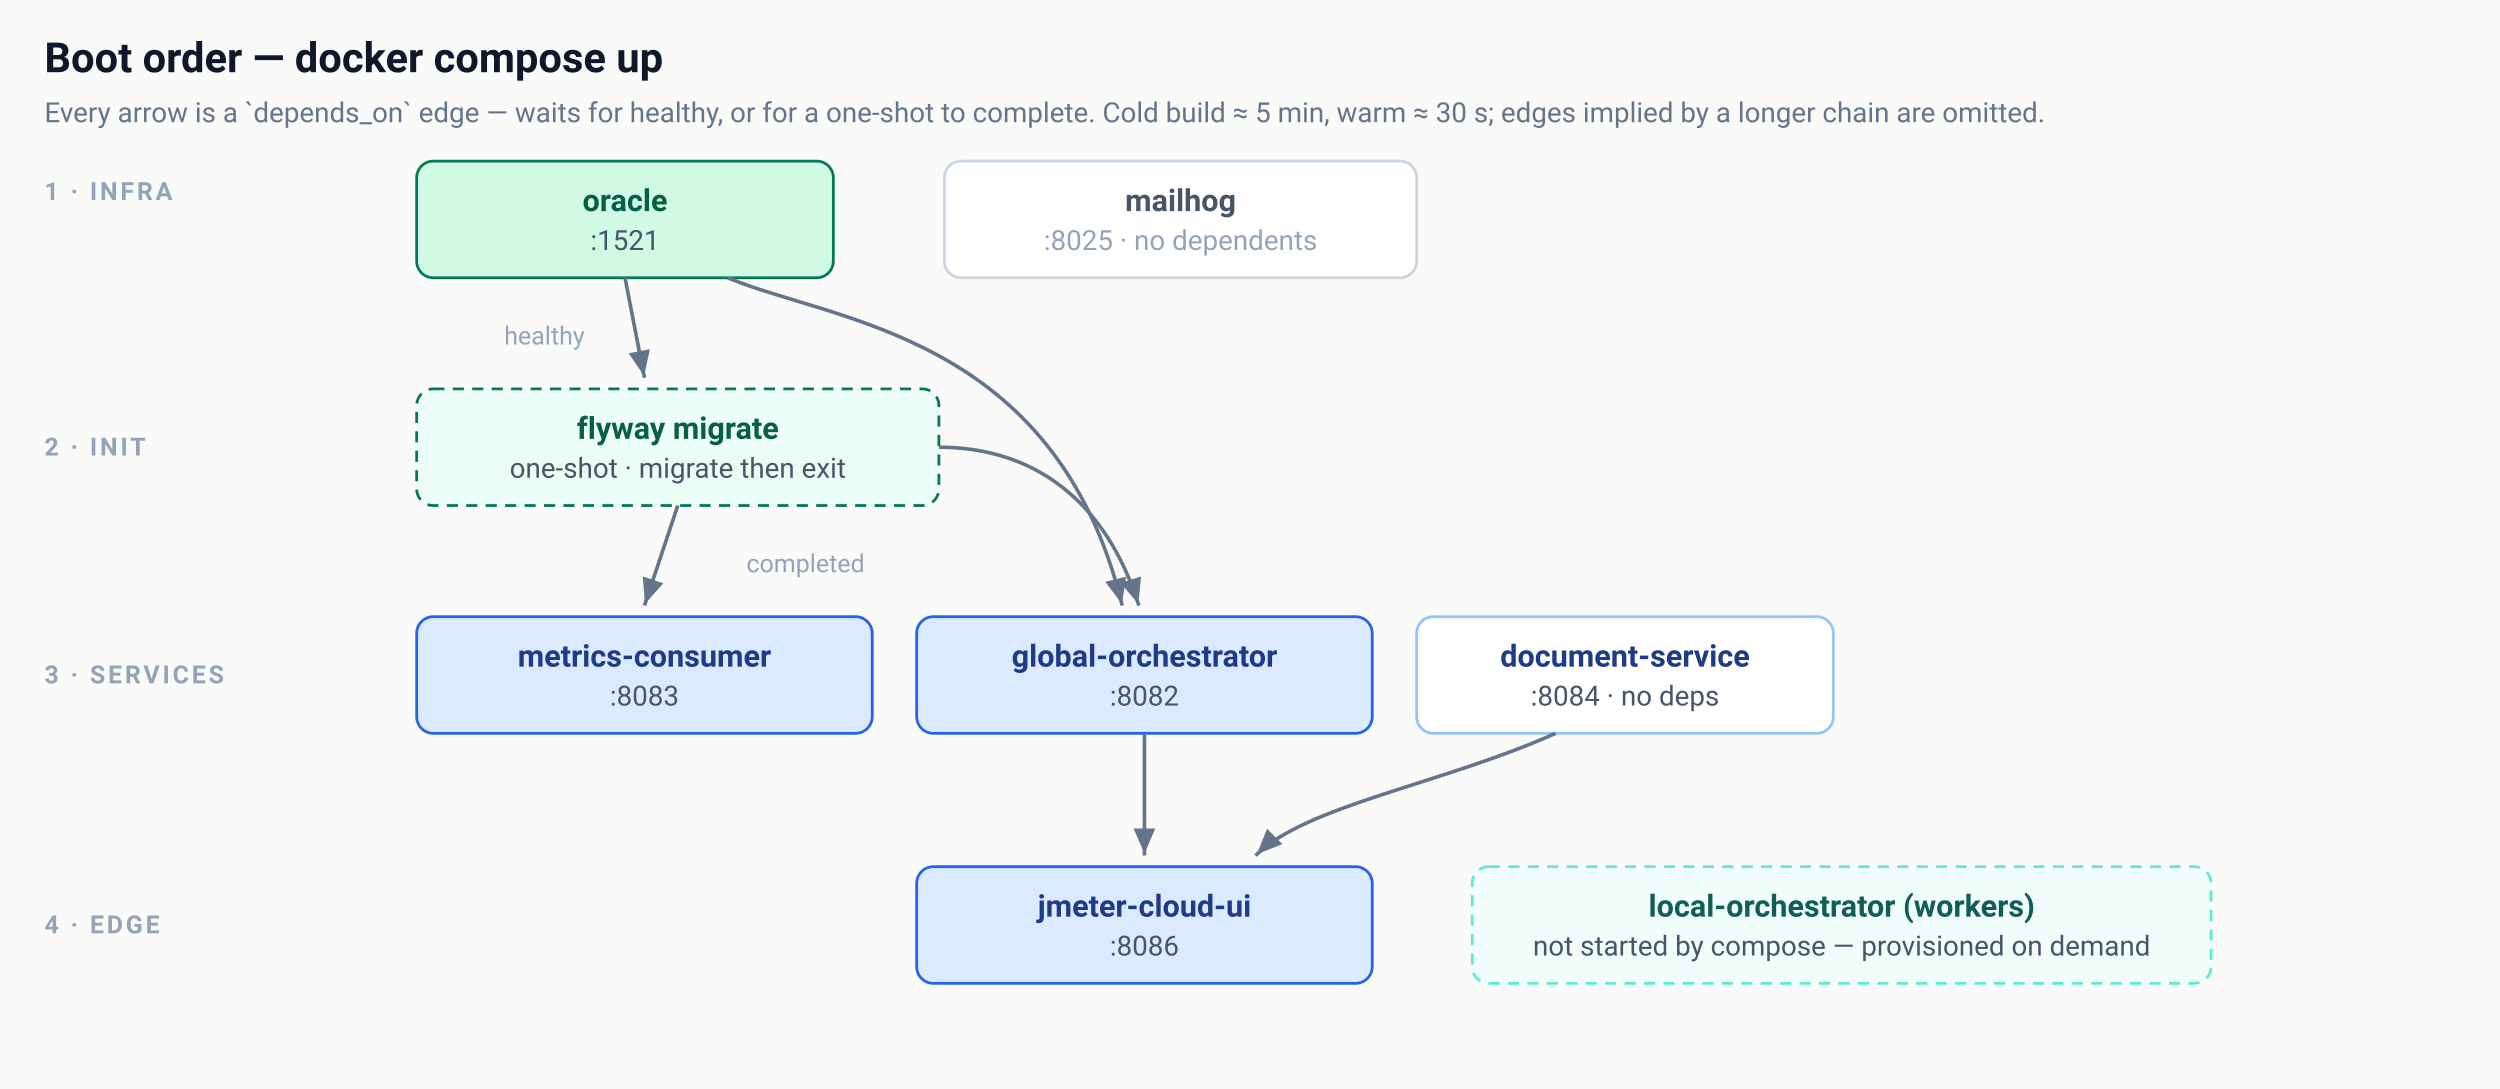
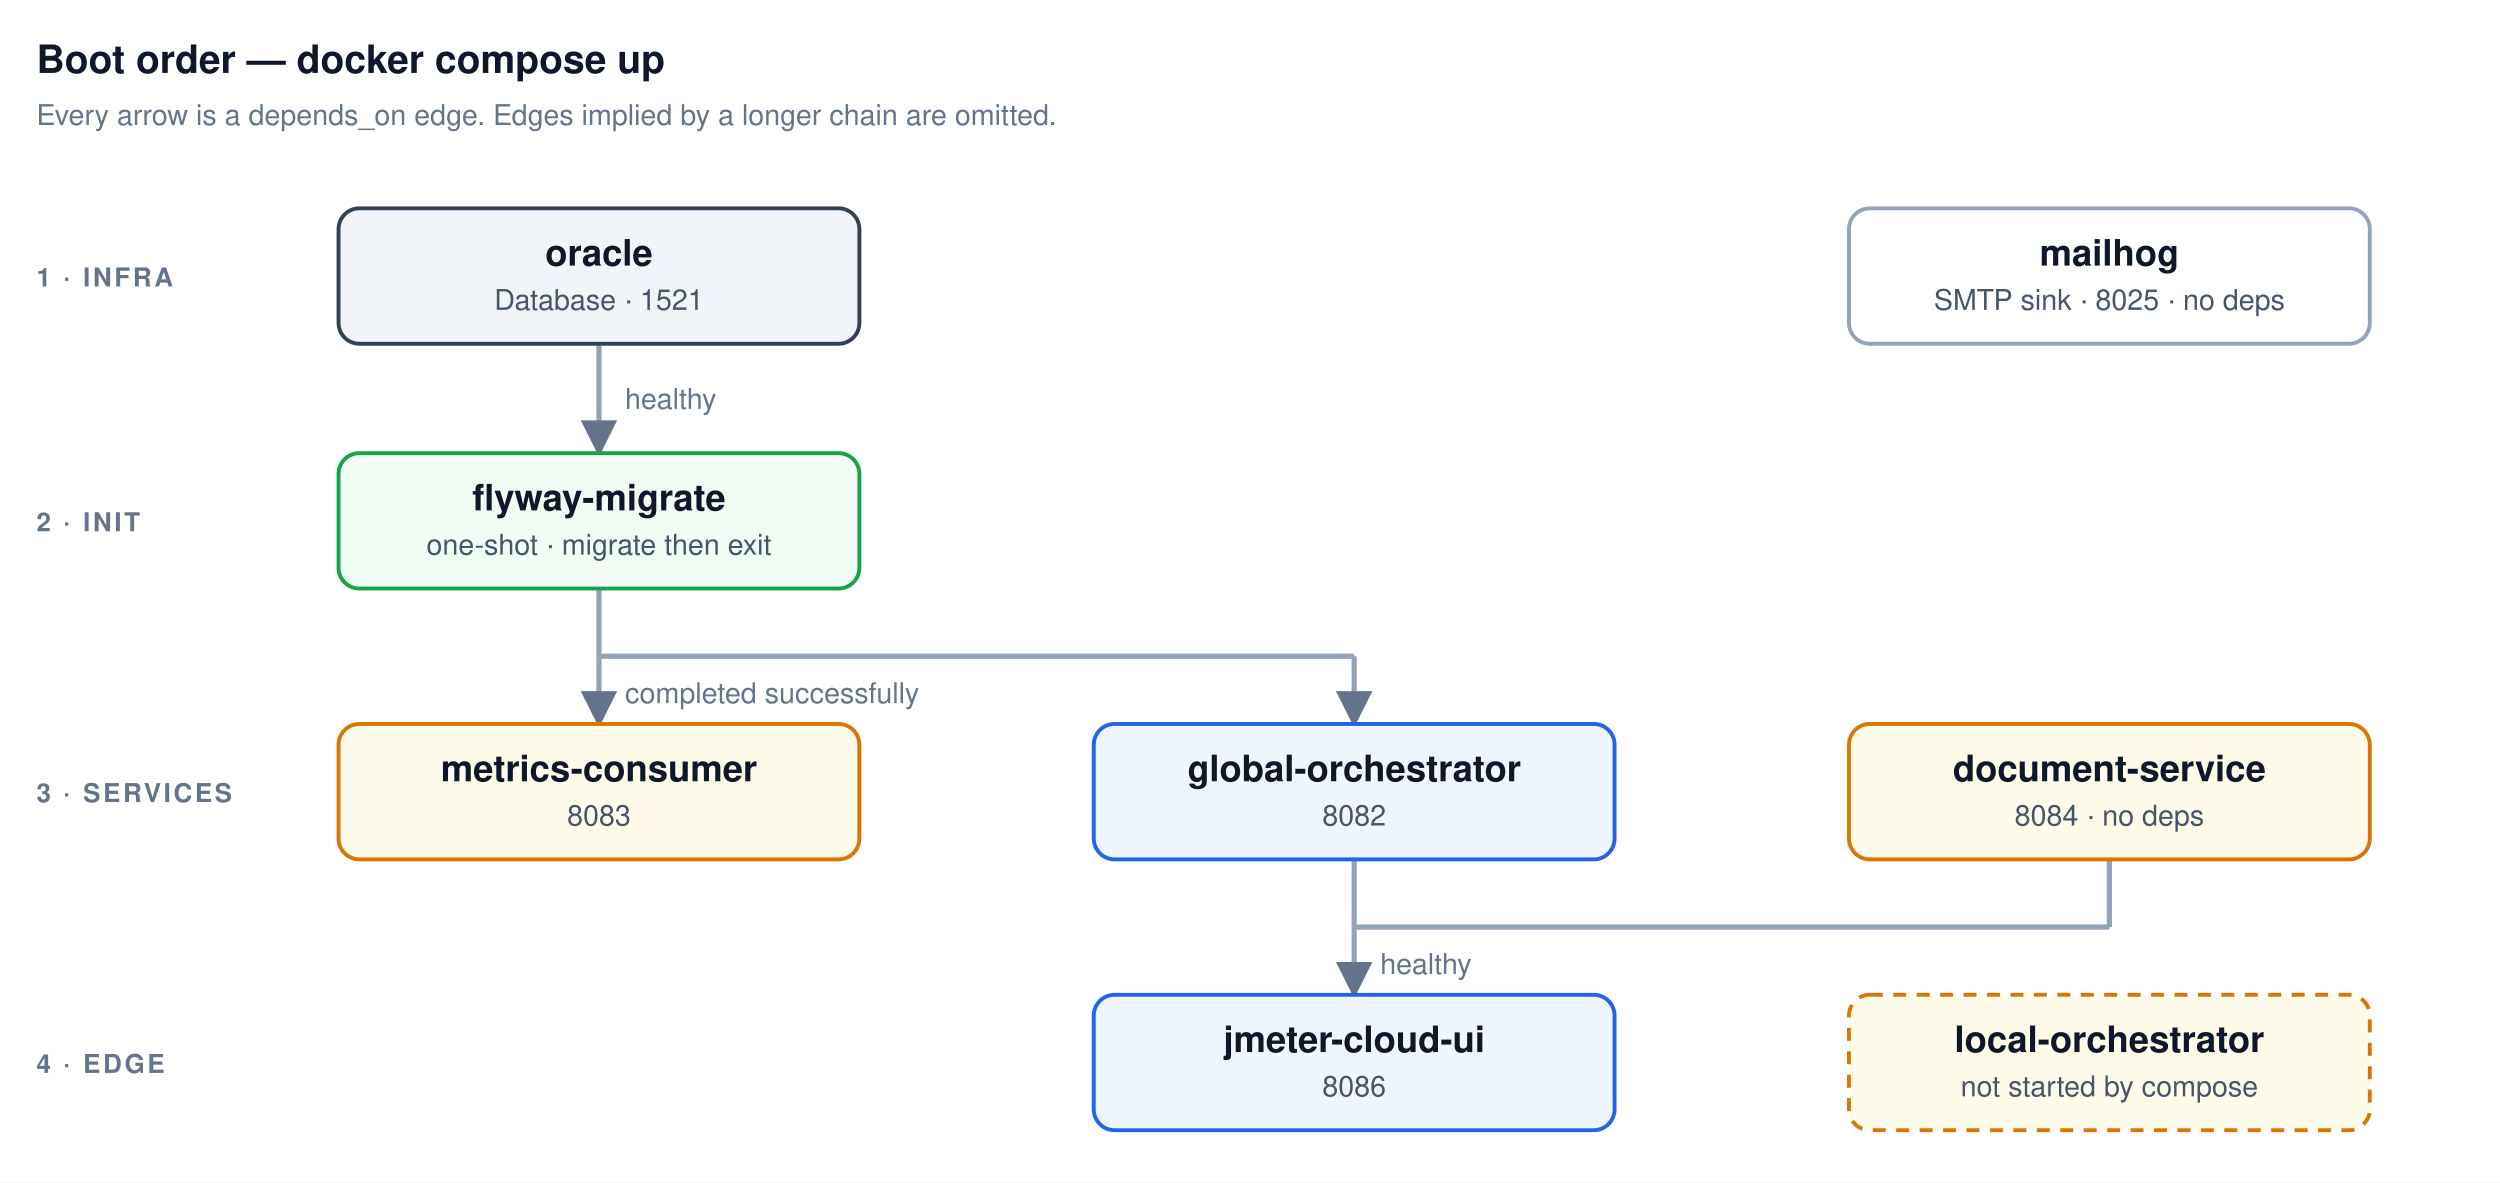
- <svg xmlns="http://www.w3.org/2000/svg" viewBox="0 0 900 392" width="900" height="392" font-family="-apple-system, 'Segoe UI', Roboto, Helvetica, Arial, sans-serif">
+ <svg xmlns="http://www.w3.org/2000/svg" viewBox="0 0 960 454" width="960" height="454" role="img" aria-label="Compose boot order: oracle must be healthy before flyway-migrate runs, the migration must complete before metrics-consumer and global-orchestrator start, and the UI waits for both global-orchestrator and document-service. Workers are provisioned on demand, never by compose.">
  <defs>
-     <marker id="b" markerWidth="9" markerHeight="9" refX="7.5" refY="3" orient="auto" markerUnits="strokeWidth">
-       <path d="M0,0 L0,6 L7,3 z" fill="#64748b" />
+     <marker id="arrow" viewBox="0 0 10 10" refX="9" refY="5" markerWidth="7" markerHeight="7" orient="auto-start-reverse">
+       <path d="M0,0 L10,5 L0,10 z" fill="#64748b" />
    </marker>
  </defs>
-   <rect width="900" height="392" fill="#fafaf9" />
-   <text x="16" y="26" font-size="15" font-weight="700" fill="#0f172a">Boot order — docker compose up</text>
-   <text x="16" y="44" font-size="10" fill="#64748b">Every arrow is a `depends_on` edge — waits for healthy, or for a one-shot to complete. Cold build ≈ 5 min, warm ≈ 30 s; edges implied by a longer chain are omitted.</text>
-   <text x="16" y="72" font-size="9" font-weight="600" fill="#94a3b8" letter-spacing="1">1 · INFRA</text>
-   <text x="16" y="164" font-size="9" font-weight="600" fill="#94a3b8" letter-spacing="1">2 · INIT</text>
-   <text x="16" y="246" font-size="9" font-weight="600" fill="#94a3b8" letter-spacing="1">3 · SERVICES</text>
-   <text x="16" y="336" font-size="9" font-weight="600" fill="#94a3b8" letter-spacing="1">4 · EDGE</text>
-   <g font-size="11" text-anchor="middle">
-     <rect x="150" y="58" width="150" height="42" rx="6" fill="#d1fae5" stroke="#047857" />
-     <text x="225" y="76" font-weight="600" fill="#065f46">oracle</text>
-     <text x="225" y="90" font-size="10" fill="#475569">:1521</text>
-     <rect x="340" y="58" width="170" height="42" rx="6" fill="#ffffff" stroke="#cbd5e1" />
-     <text x="425" y="76" font-weight="600" fill="#475569">mailhog</text>
-     <text x="425" y="90" font-size="10" fill="#94a3b8">:8025 · no dependents</text>
+   <rect x="0" y="0" width="960" height="454" fill="#ffffff" />
+   <g font-family="Segoe UI, Helvetica, Arial, sans-serif">
+     <text x="14" y="28" font-size="15" font-weight="700" fill="#0f172a">Boot order — docker compose up</text>
+     <text x="14" y="48" font-size="11" fill="#64748b">Every arrow is a depends_on edge. Edges implied by a longer chain are omitted.</text>
+     <g font-size="10" font-weight="600" fill="#64748b" letter-spacing="1">
+       <text x="14" y="110">1 · INFRA</text>
+       <text x="14" y="204">2 · INIT</text>
+       <text x="14" y="308">3 · SERVICES</text>
+       <text x="14" y="412">4 · EDGE</text>
+     </g>
+     <g fill="none" stroke="#94a3b8" stroke-width="2">
+       <line x1="230" y1="132" x2="230" y2="174" marker-end="url(#arrow)" />
+       <line x1="230" y1="226" x2="230" y2="252" />
+       <line x1="230" y1="252" x2="520" y2="252" />
+       <line x1="230" y1="252" x2="230" y2="278" marker-end="url(#arrow)" />
+       <line x1="520" y1="252" x2="520" y2="278" marker-end="url(#arrow)" />
+       <line x1="520" y1="330" x2="520" y2="356" />
+       <line x1="810" y1="330" x2="810" y2="356" />
+       <line x1="810" y1="356" x2="520" y2="356" />
+       <line x1="520" y1="356" x2="520" y2="382" marker-end="url(#arrow)" />
+     </g>
+     <g font-size="11" fill="#64748b">
+       <text x="240" y="157">healthy</text>
+       <text x="240" y="270">completed successfully</text>
+       <text x="530" y="374">healthy</text>
+     </g>
+     <rect x="130" y="80" width="200" height="52" rx="8" fill="#f1f5f9" stroke="#334155" stroke-width="1.5" />
+     <text x="230" y="102" text-anchor="middle" font-size="14" font-weight="600" fill="#0f172a">oracle</text>
+     <text x="230" y="119" text-anchor="middle" font-size="11" fill="#475569">Database · 1521</text>
+     <rect x="710" y="80" width="200" height="52" rx="8" fill="#ffffff" stroke="#94a3b8" stroke-width="1.5" />
+     <text x="810" y="102" text-anchor="middle" font-size="14" font-weight="600" fill="#0f172a">mailhog</text>
+     <text x="810" y="119" text-anchor="middle" font-size="11" fill="#475569">SMTP sink · 8025 · no deps</text>
+     <rect x="130" y="174" width="200" height="52" rx="8" fill="#f0fdf4" stroke="#16a34a" stroke-width="1.5" />
+     <text x="230" y="196" text-anchor="middle" font-size="14" font-weight="600" fill="#0f172a">flyway-migrate</text>
+     <text x="230" y="213" text-anchor="middle" font-size="11" fill="#475569">one-shot · migrate then exit</text>
+     <rect x="130" y="278" width="200" height="52" rx="8" fill="#fffbeb" stroke="#d97706" stroke-width="1.5" />
+     <text x="230" y="300" text-anchor="middle" font-size="14" font-weight="600" fill="#0f172a">metrics-consumer</text>
+     <text x="230" y="317" text-anchor="middle" font-size="11" fill="#475569">8083</text>
+     <rect x="420" y="278" width="200" height="52" rx="8" fill="#eff6ff" stroke="#2563eb" stroke-width="1.5" />
+     <text x="520" y="300" text-anchor="middle" font-size="14" font-weight="600" fill="#0f172a">global-orchestrator</text>
+     <text x="520" y="317" text-anchor="middle" font-size="11" fill="#475569">8082</text>
+     <rect x="710" y="278" width="200" height="52" rx="8" fill="#fffbeb" stroke="#d97706" stroke-width="1.5" />
+     <text x="810" y="300" text-anchor="middle" font-size="14" font-weight="600" fill="#0f172a">document-service</text>
+     <text x="810" y="317" text-anchor="middle" font-size="11" fill="#475569">8084 · no deps</text>
+     <rect x="420" y="382" width="200" height="52" rx="8" fill="#eff6ff" stroke="#2563eb" stroke-width="1.5" />
+     <text x="520" y="404" text-anchor="middle" font-size="14" font-weight="600" fill="#0f172a">jmeter-cloud-ui</text>
+     <text x="520" y="421" text-anchor="middle" font-size="11" fill="#475569">8086</text>
+     <rect x="710" y="382" width="200" height="52" rx="8" fill="#fffbeb" stroke="#d97706" stroke-width="1.5" stroke-dasharray="5,4" />
+     <text x="810" y="404" text-anchor="middle" font-size="14" font-weight="600" fill="#0f172a">local-orchestrator</text>
+     <text x="810" y="421" text-anchor="middle" font-size="11" fill="#475569">not started by compose</text>
  </g>
-   <rect x="150" y="140" width="188" height="42" rx="6" fill="#ecfdf5" stroke="#047857" stroke-dasharray="4,3" />
-   <text x="244" y="158" font-size="11" font-weight="600" text-anchor="middle" fill="#065f46">flyway migrate</text>
-   <text x="244" y="172" font-size="10" text-anchor="middle" fill="#475569">one-shot · migrate then exit</text>
-   <g font-size="11" text-anchor="middle">
-     <rect x="150" y="222" width="164" height="42" rx="6" fill="#dbeafe" stroke="#2563eb" />
-     <text x="232" y="240" font-weight="600" fill="#1e3a8a">metrics-consumer</text>
-     <text x="232" y="254" font-size="10" fill="#475569">:8083</text>
-     <rect x="330" y="222" width="164" height="42" rx="6" fill="#dbeafe" stroke="#2563eb" />
-     <text x="412" y="240" font-weight="600" fill="#1e3a8a">global-orchestrator</text>
-     <text x="412" y="254" font-size="10" fill="#475569">:8082</text>
-     <rect x="510" y="222" width="150" height="42" rx="6" fill="#ffffff" stroke="#93c5fd" />
-     <text x="585" y="240" font-weight="600" fill="#1e3a8a">document-service</text>
-     <text x="585" y="254" font-size="10" fill="#475569">:8084 · no deps</text>
-   </g>
-   <rect x="330" y="312" width="164" height="42" rx="6" fill="#dbeafe" stroke="#2563eb" />
-   <text x="412" y="330" font-size="11" font-weight="600" text-anchor="middle" fill="#1e3a8a">jmeter-cloud-ui</text>
-   <text x="412" y="344" font-size="10" text-anchor="middle" fill="#475569">:8086</text>
-   <rect x="530" y="312" width="266" height="42" rx="6" fill="#f0fdfa" stroke="#5eead4" stroke-dasharray="4,3" />
-   <text x="663" y="330" font-size="11" font-weight="600" text-anchor="middle" fill="#115e59">local-orchestrator (workers)</text>
-   <text x="663" y="344" font-size="10" text-anchor="middle" fill="#475569">not started by compose — provisioned on demand</text>
-   <g stroke="#64748b" stroke-width="1.3" fill="none" marker-end="url(#b)">
-     <path d="M225,100 L232,136" />
-     <path d="M244,182 L232,218" />
-     <path d="M262,100 C300,116 380,120 404,218" />
-     <path d="M338,161 C372,161 398,180 410,218" />
-     <path d="M412,264 L412,308" />
-     <path d="M560,264 C520,282 470,290 452,308" />
-   </g>
-   <text x="196" y="124" font-size="9" text-anchor="middle" fill="#94a3b8">healthy</text>
-   <text x="290" y="206" font-size="9" text-anchor="middle" fill="#94a3b8">completed</text>
</svg>
